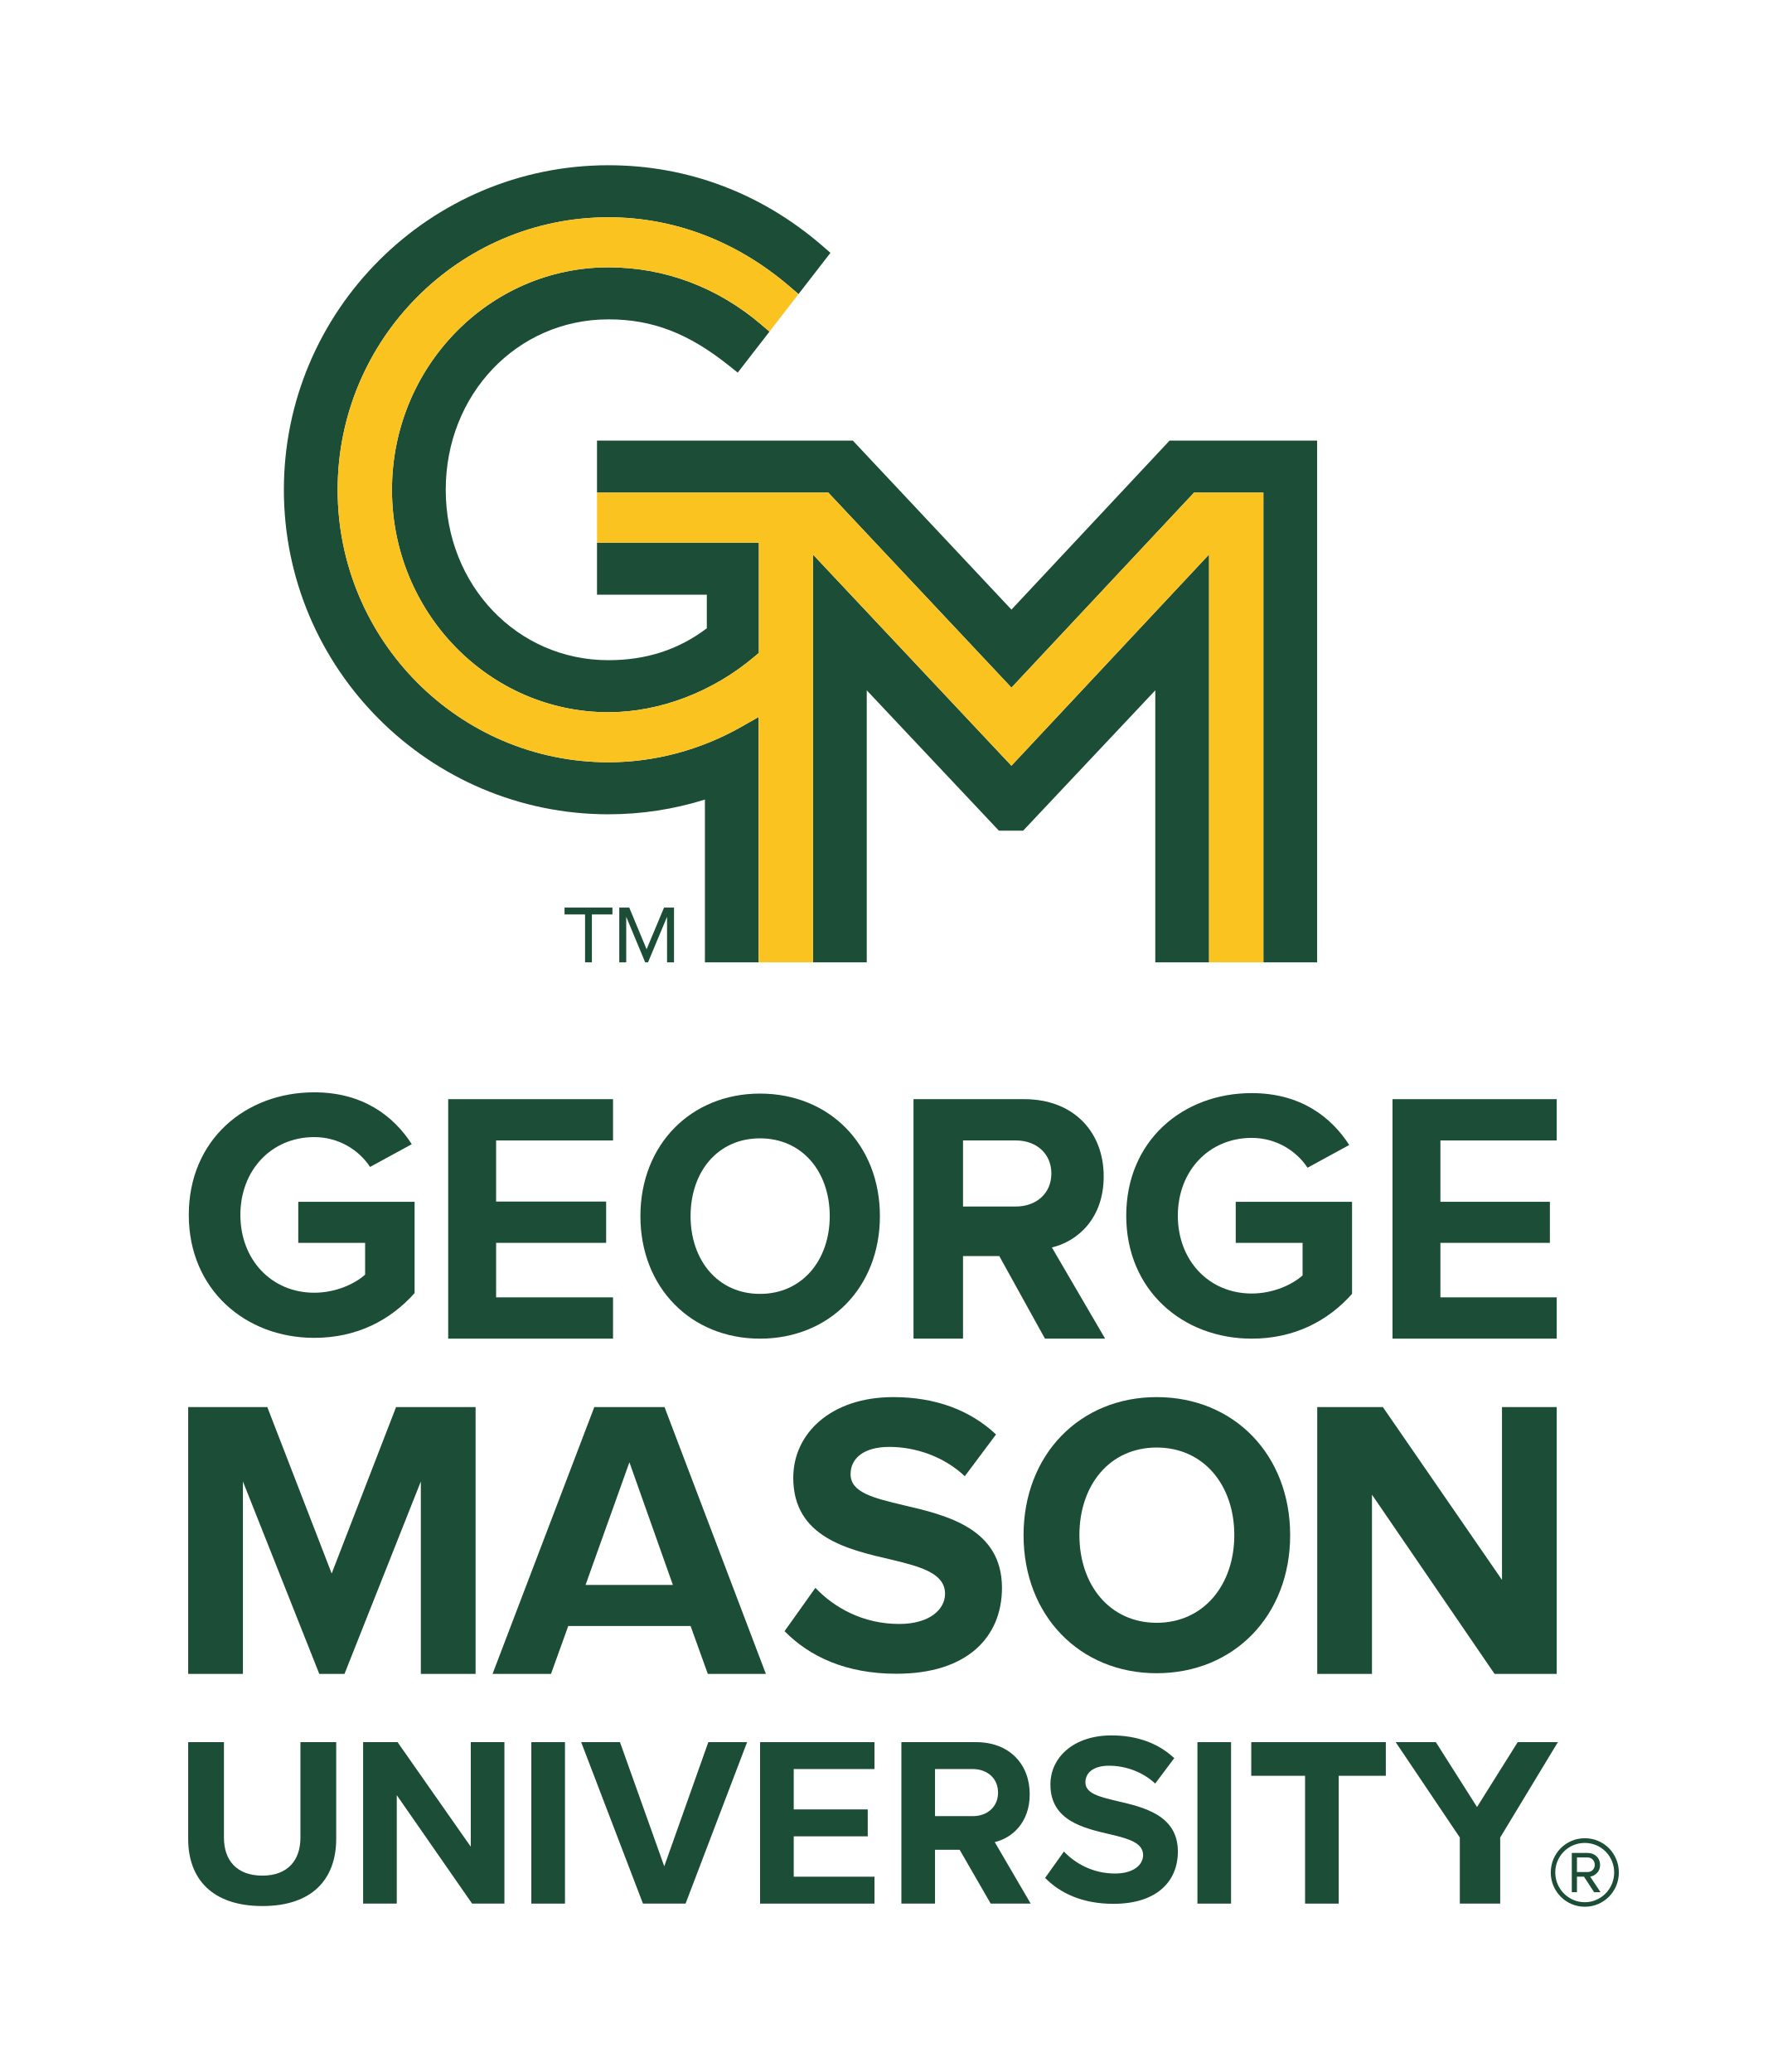
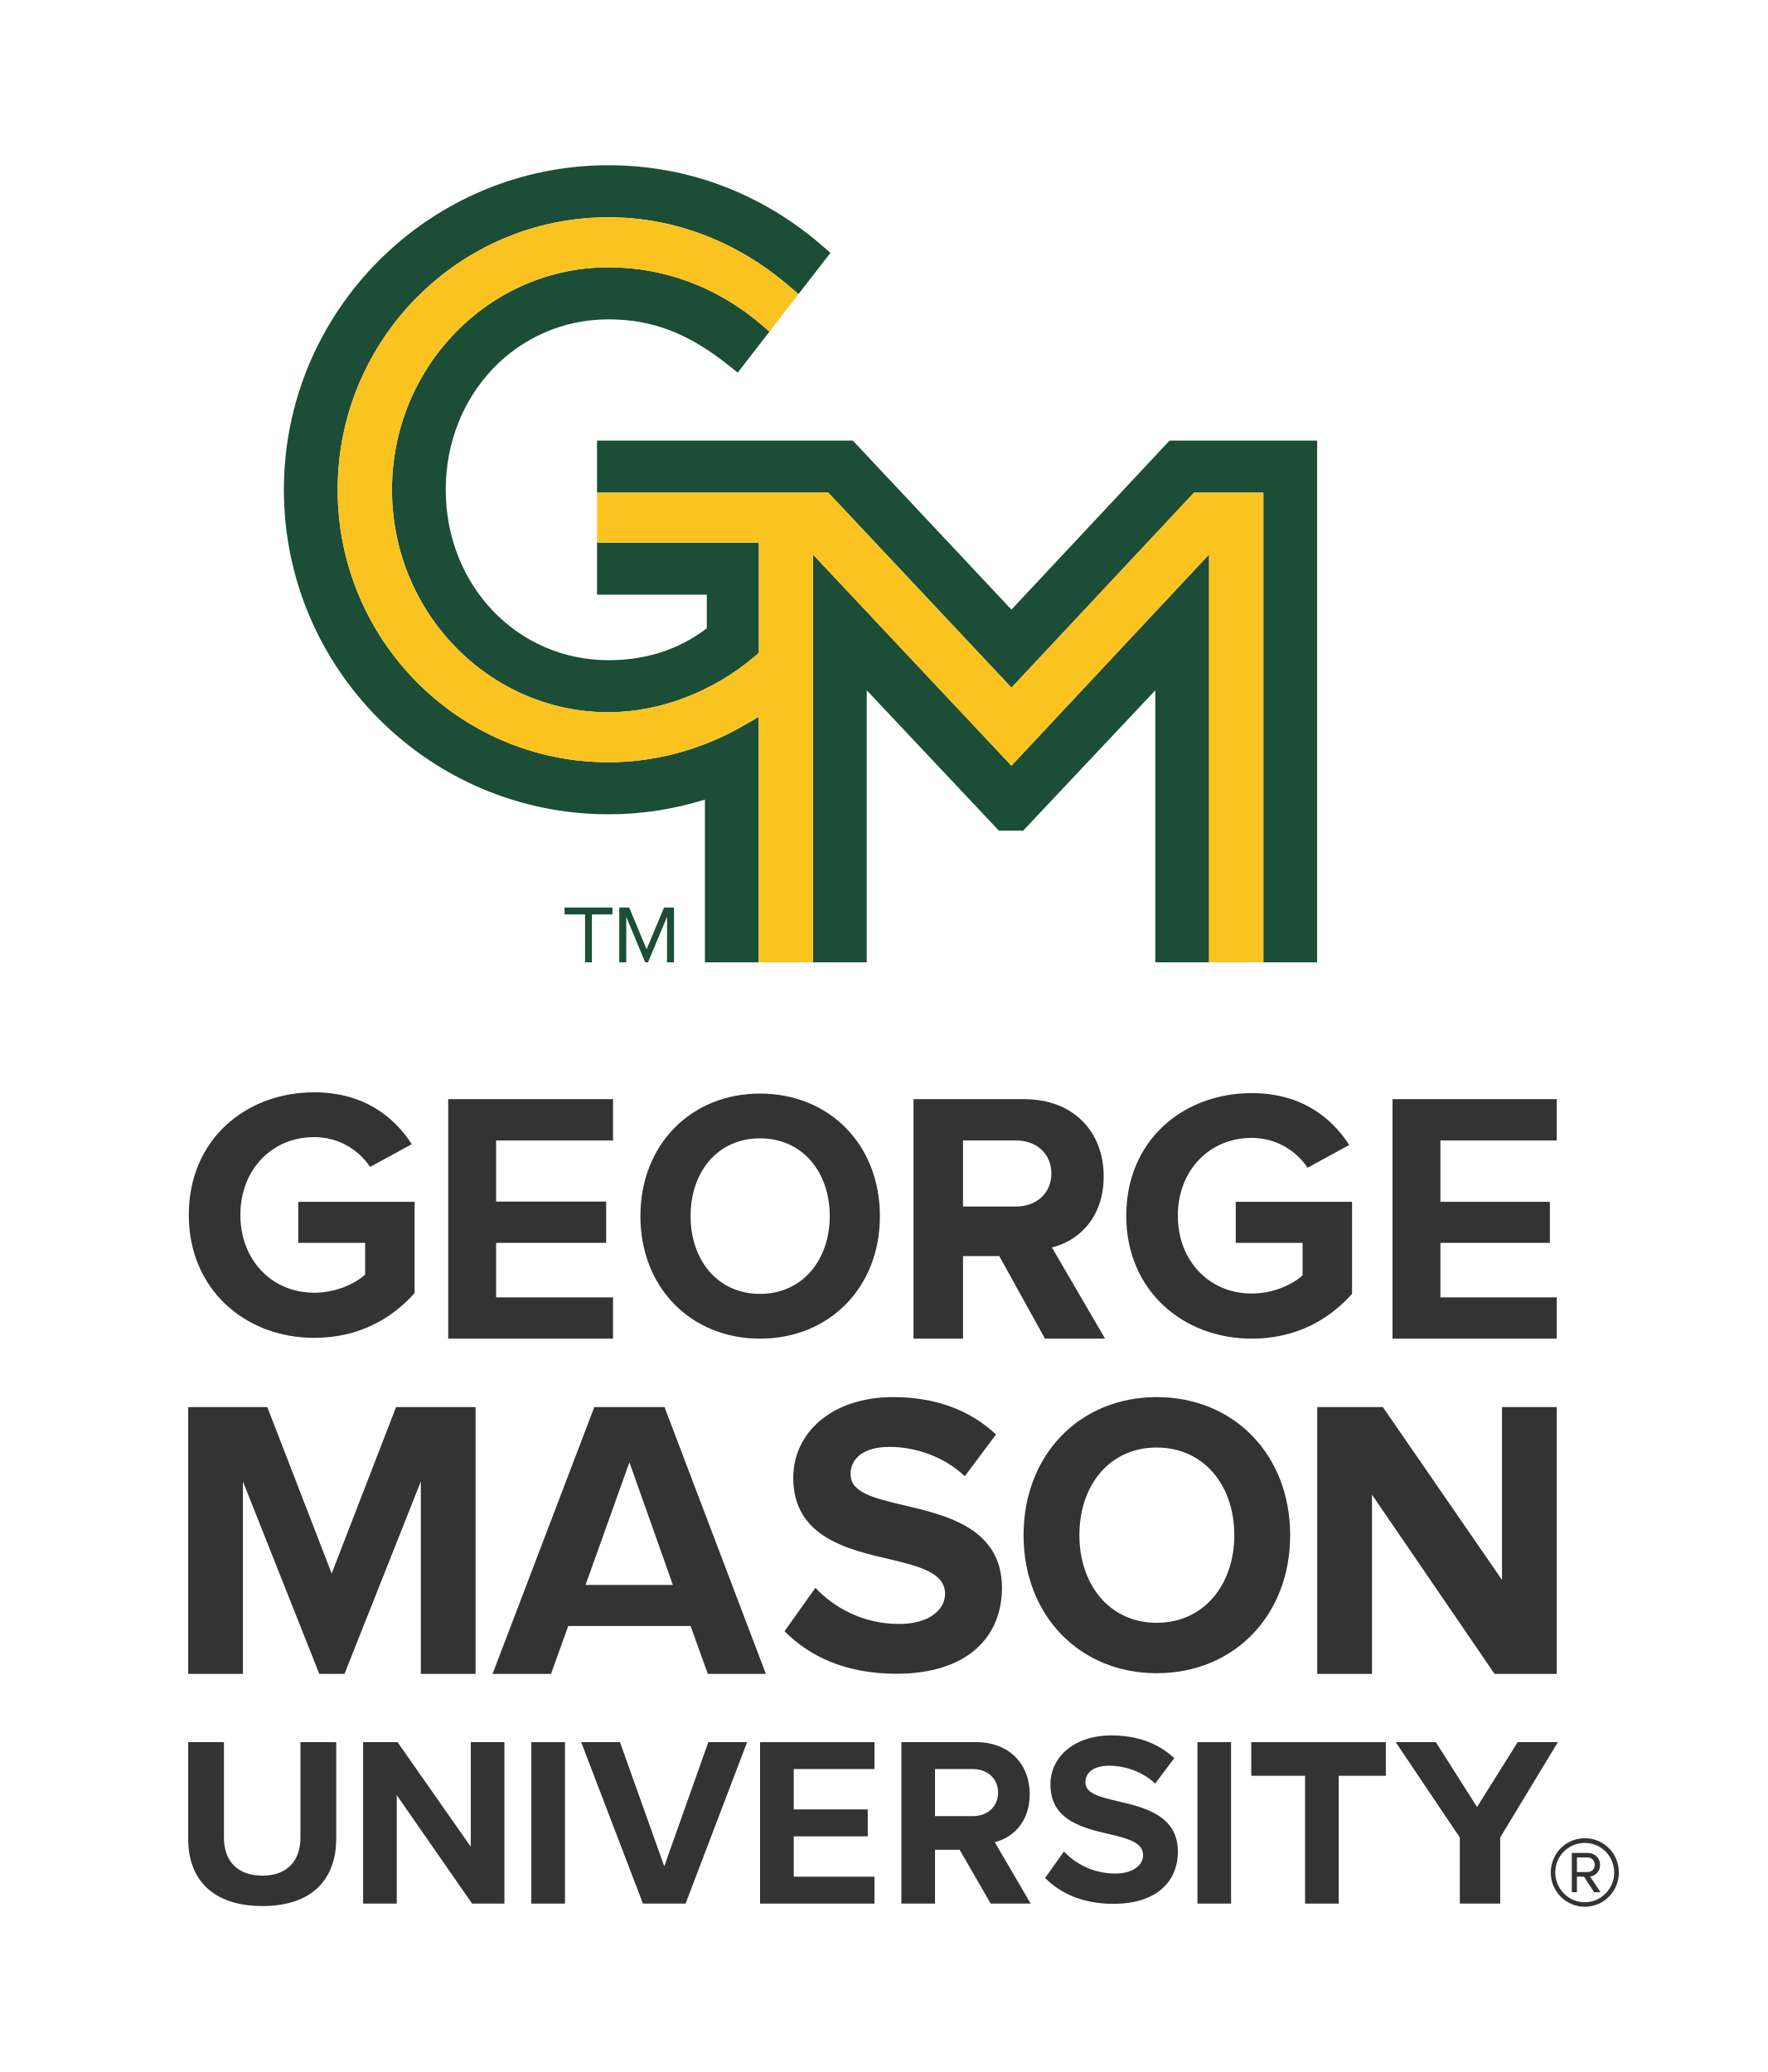
<svg xmlns="http://www.w3.org/2000/svg" viewBox="0 0 120 140.667" height="140.667" width="120" xml:space="preserve" id="svg2" version="1.1">
  <defs id="defs6" />
  <g transform="matrix(1.333333,0,0,-1.333333,0,140.6667)" id="g10">
    <g transform="scale(0.1)" id="g12">
      <path id="path14" style="fill:#1b4d37;fill-opacity:1;fill-rule:nonzero;stroke:none" d="M 413.922,772.633 V 565 h 27.359 v 138.508 l 67.285,-71.465 h 12.332 l 67.286,71.465 V 565 h 27.371 V 772.684 L 514.941,665.117 413.922,772.633" />
      <path id="path16" style="fill:#1b4d37;fill-opacity:1;fill-rule:nonzero;stroke:none" d="m 595.453,830.66 -80.508,-86.051 -80.746,86.051 h -130.25 v -26.496 h 117.766 l 93.242,-99.297 92.941,99.297 h 35.317 V 565 h 27.371 v 265.66 h -75.133" />
      <path id="path18" style="fill:#1b4d37;fill-opacity:1;fill-rule:nonzero;stroke:none" d="m 309.773,666.879 c -76.019,0 -137.871,62.238 -137.871,138.742 0,76.504 61.852,138.746 137.871,138.746 33.45,0 65.364,-12.199 92.297,-35.285 l 4.469,-3.828 16.262,21.012 -3.953,3.429 c -31.047,26.934 -68.766,41.168 -109.075,41.168 -91.113,0 -165.242,-74.125 -165.242,-165.242 0,-91.109 74.129,-165.234 165.242,-165.234 16.743,0 33.227,2.519 49.114,7.5 V 565 h 27.367 v 124.941 l -8.699,-4.949 c -20.84,-11.847 -44.278,-18.113 -67.782,-18.113" />
      <path id="path20" style="fill:#1b4d37;fill-opacity:1;fill-rule:nonzero;stroke:none" d="m 303.949,752.195 h 55.906 V 735.09 c -14.468,-10.922 -30.878,-16.238 -50.082,-16.238 -46.453,0 -82.839,38.117 -82.839,86.769 0,48.656 36.386,86.77 82.839,86.77 22.372,0 40.743,-7.063 61.438,-23.618 l 4.383,-3.507 16.164,20.886 -3.945,3.379 c -22.407,19.207 -49.391,29.356 -78.04,29.356 -60.765,0 -110.207,-50.813 -110.207,-113.266 0,-62.453 49.442,-113.266 110.207,-113.266 26.106,0 53.27,10.379 74.532,28.469 l 2.047,1.742 v 56.125 h -82.403 v -26.496" />
      <path id="path22" style="fill:#fbc320;fill-opacity:1;fill-rule:nonzero;stroke:none" d="m 607.898,804.164 -92.941,-99.297 -93.242,99.297 H 303.949 v -25.473 h 82.403 v -56.125 l -2.047,-1.742 c -21.262,-18.09 -48.426,-28.469 -74.532,-28.469 -60.765,0 -110.207,50.813 -110.207,113.266 0,62.453 49.442,113.266 110.207,113.266 28.649,0 55.633,-10.149 78.04,-29.356 l 3.945,-3.379 14.781,19.102 -4.469,3.828 c -26.933,23.086 -58.847,35.285 -92.297,35.285 -76.019,0 -137.871,-62.242 -137.871,-138.746 0,-76.504 61.852,-138.742 137.871,-138.742 23.504,0 46.942,6.266 67.782,18.113 l 8.699,4.949 V 565 h 27.668 V 772.633 L 514.941,665.117 615.555,772.684 V 565 h 27.66 v 239.164 h -35.317" />
      <path id="path24" style="fill:#1b4d37;fill-opacity:1;fill-rule:nonzero;stroke:none" d="m 287.418,589.398 h 10.449 v -24.386 h 3.485 v 24.386 h 10.453 v 3.485 h -24.387 v -3.485" />
      <path id="path26" style="fill:#1b4d37;fill-opacity:1;fill-rule:nonzero;stroke:none" d="m 329.199,571.656 -8.832,21.227 h -5.082 v -27.871 h 3.543 v 23.187 l 9.649,-23.187 h 1.449 l 9.687,23.187 v -23.187 h 3.543 v 27.871 h -5.078 l -8.879,-21.227" />
-       <path id="path28" style="fill:#1b4d37;fill-opacity:1;fill-rule:nonzero;stroke:none" d="m 95.809,167.949 h 18.207 v -48.672 c 0,-11.425 6.449,-19.293 19.601,-19.293 12.899,0 19.344,7.868 19.344,19.293 v 48.672 h 18.211 v -49.16 c 0,-20.402 -12.016,-34.289 -37.555,-34.289 -25.797,0 -37.808,14.008 -37.808,34.164 v 49.285" />
-       <path id="path30" style="fill:#1b4d37;fill-opacity:1;fill-rule:nonzero;stroke:none" d="m 239.68,114.703 -37.274,53.246 H 184.871 V 85.738 H 202 v 55.219 l 38.355,-55.219 h 16.454 V 167.949 H 239.68 v -53.246" />
-       <path id="path32" style="fill:#1b4d37;fill-opacity:1;fill-rule:nonzero;stroke:none" d="m 270.512,85.738 h 17.125 V 167.949 H 270.512 V 85.738" />
-       <path id="path34" style="fill:#1b4d37;fill-opacity:1;fill-rule:nonzero;stroke:none" d="m 338.191,104.723 -22.55,63.226 h -19.75 l 31.453,-82.211 h 21.695 l 31.328,82.211 h -19.746 l -22.43,-63.226" />
-       <path id="path36" style="fill:#1b4d37;fill-opacity:1;fill-rule:nonzero;stroke:none" d="m 386.977,85.738 h 58.234 v 13.703 h -41.106 v 20.551 h 37.68 v 13.703 h -37.68 v 20.555 h 41.106 v 13.699 H 386.977 V 85.738" />
-       <path id="path38" style="fill:#1b4d37;fill-opacity:1;fill-rule:nonzero;stroke:none" d="m 495.242,130.27 h -19.203 v 23.98 h 19.203 c 7.348,0 12.891,-4.691 12.891,-11.988 0,-7.301 -5.543,-11.992 -12.891,-11.992 z m 29.008,11.179 c 0,15.285 -10.359,26.5 -27.305,26.5 H 458.914 V 85.738 h 17.125 v 27.407 h 12.543 l 15.805,-27.407 h 20.351 l -18.285,31.309 c 8.777,2.094 17.797,9.859 17.797,24.402" />
-       <path id="path40" style="fill:#1b4d37;fill-opacity:1;fill-rule:nonzero;stroke:none" d="m 568.953,137.898 c -9.461,2.239 -16.344,3.985 -16.344,9.582 0,4.981 4.176,8.465 12.043,8.465 7.989,0 16.84,-2.863 23.477,-9.086 l 9.711,12.942 c -8.113,7.594 -18.93,11.578 -31.957,11.578 -19.297,0 -31.094,-11.203 -31.094,-25.016 0,-18.547 17.203,-22.281 30.602,-25.39 9.464,-2.239 16.593,-4.36 16.593,-10.578 0,-4.731 -4.671,-9.336 -14.257,-9.336 -11.309,0 -20.282,5.105 -26.055,11.199 l -9.59,-13.438 c 7.742,-7.84 19.051,-13.191 34.781,-13.191 22.125,0 32.817,11.449 32.817,26.629 0,18.422 -17.207,22.527 -30.727,25.64" />
-       <path id="path42" style="fill:#1b4d37;fill-opacity:1;fill-rule:nonzero;stroke:none" d="m 609.637,85.738 h 17.125 V 167.949 H 609.637 V 85.738" />
-       <path id="path44" style="fill:#1b4d37;fill-opacity:1;fill-rule:nonzero;stroke:none" d="m 637.039,150.824 h 27.402 V 85.738 h 17.129 v 65.086 h 23.981 v 17.125 h -68.512 v -17.125" />
-       <path id="path46" style="fill:#1b4d37;fill-opacity:1;fill-rule:nonzero;stroke:none" d="m 772.691,167.949 -20.707,-33.031 -20.957,33.031 H 710.574 L 743.23,119.391 V 85.738 h 20.551 v 33.653 l 29.364,48.558 h -20.454" />
-       <path id="path48" style="fill:#1b4d37;fill-opacity:1;fill-rule:nonzero;stroke:none" d="m 151.855,422.176 h 34.04 v -16.168 c -5.219,-4.707 -14.934,-9.227 -25.911,-9.227 -21.765,0 -37.601,16.824 -37.601,39.617 0,22.797 15.836,39.625 37.601,39.625 12.594,0 22.852,-6.695 28.426,-15.195 l 21.235,11.578 c -9.18,14.289 -24.832,26.414 -49.661,26.414 -35.082,0 -63.867,-24.246 -63.867,-62.422 0,-37.988 28.785,-62.593 63.867,-62.593 21.774,0 38.864,9.043 51.098,22.797 v 46.476 h -59.227 v -20.902" />
-       <path id="path50" style="fill:#1b4d37;fill-opacity:1;fill-rule:nonzero;stroke:none" d="m 386.926,396.188 c -21.52,0 -35.34,17.179 -35.34,39.597 0,22.606 13.82,39.606 35.34,39.606 21.515,0 35.512,-17 35.512,-39.606 0,-22.418 -13.997,-39.597 -35.512,-39.597 z m 61.051,39.597 c 0,36.352 -25.715,62.391 -61.051,62.391 -35.164,0 -60.879,-26.039 -60.879,-62.391 0,-36.344 25.715,-62.383 60.879,-62.383 35.336,0 61.051,26.039 61.051,62.383" />
-       <path id="path52" style="fill:#1b4d37;fill-opacity:1;fill-rule:nonzero;stroke:none" d="m 228.191,373.402 h 83.918 v 21.024 h -59.531 v 27.75 h 56.024 v 21.023 h -56.024 v 31.114 h 59.531 v 21.023 H 228.191 V 373.402" />
-       <path id="path54" style="fill:#1b4d37;fill-opacity:1;fill-rule:nonzero;stroke:none" d="m 517.211,440.676 h -26.914 v 33.637 h 26.914 c 10.297,0 18.062,-6.583 18.062,-16.821 0,-10.234 -7.765,-16.816 -18.062,-16.816 z m 44.703,15.355 c 0,22.668 -15.355,39.305 -40.465,39.305 H 465.09 V 373.402 h 25.207 v 42.047 h 18.461 l 23.254,-42.047 h 30.625 l -27.094,46.434 c 13.004,3.105 26.371,14.621 26.371,36.195" />
-       <path id="path56" style="fill:#1b4d37;fill-opacity:1;fill-rule:nonzero;stroke:none" d="m 629.137,422.176 h 34.035 v -16.571 c -5.219,-4.707 -14.934,-9.226 -25.91,-9.226 -21.766,0 -37.602,16.82 -37.602,39.617 0,22.797 15.836,39.621 37.602,39.621 12.597,0 22.851,-6.691 28.429,-15.191 l 21.231,11.578 c -9.18,14.293 -24.828,26.414 -49.66,26.414 -35.082,0 -63.867,-24.246 -63.867,-62.422 0,-37.988 28.785,-62.594 63.867,-62.594 21.773,0 38.863,9.043 51.097,22.797 v 46.879 h -59.222 v -20.902" />
-       <path id="path58" style="fill:#1b4d37;fill-opacity:1;fill-rule:nonzero;stroke:none" d="m 708.953,373.402 h 83.613 v 21.024 H 733.34 v 27.75 h 55.742 v 20.902 H 733.34 v 31.235 h 59.226 v 21.023 H 708.953 V 373.402" />
-       <path id="path60" style="fill:#1b4d37;fill-opacity:1;fill-rule:nonzero;stroke:none" d="m 802.855,109.23 v -7.406 h 5.477 c 2.043,0 3.598,1.567 3.598,3.621 0,2.223 -1.555,3.785 -3.598,3.785 z m 8.75,-17.687 -5.152,7.898 h -3.598 V 91.543 h -2.617 v 19.992 h 8.094 c 3.434,0 6.297,-2.387 6.297,-6.09 0,-4.441 -3.926,-5.922 -5.07,-5.922 l 5.312,-7.98 z m -19.785,10.035 c 0,-8.309 6.703,-15.14 15.043,-15.14 8.254,0 14.957,6.832 14.957,15.14 0,8.399 -6.703,15.059 -14.957,15.059 -8.34,0 -15.043,-6.66 -15.043,-15.059 z m -2.289,0 c 0,9.711 7.766,17.449 17.332,17.449 9.645,0 17.328,-7.738 17.328,-17.449 0,-9.625 -7.683,-17.441 -17.328,-17.441 -9.566,0 -17.332,7.816 -17.332,17.441" />
-       <path id="path62" style="fill:#1b4d37;fill-opacity:1;fill-rule:nonzero;stroke:none" d="m 175.383,202.695 38.875,97.989 v -97.989 h 27.871 v 135.868 h -40.477 l -32.785,-84.739 -32.781,84.739 H 95.809 V 202.695 H 123.68 v 97.989 l 38.879,-97.989 h 12.824" />
-       <path id="path64" style="fill:#1b4d37;fill-opacity:1;fill-rule:nonzero;stroke:none" d="m 320.449,310.453 22.137,-62.469 h -44.477 z m -31.144,-83.371 h 62.289 l 8.777,-24.387 H 389.93 L 338.32,338.563 H 302.578 L 250.77,202.695 h 29.753 l 8.782,24.387" />
-       <path id="path66" style="fill:#1b4d37;fill-opacity:1;fill-rule:nonzero;stroke:none" d="m 588.887,228.719 c -23.953,0 -39.336,19.355 -39.336,44.617 0,25.469 15.383,44.625 39.336,44.625 23.949,0 39.527,-19.156 39.527,-44.625 0,-25.262 -15.578,-44.617 -39.527,-44.617 z m 67.957,44.617 c 0,40.957 -28.625,70.297 -67.957,70.297 -39.145,0 -67.766,-29.34 -67.766,-70.297 0,-40.949 28.621,-70.289 67.766,-70.289 39.332,0 67.957,29.34 67.957,70.289" />
-       <path id="path68" style="fill:#1b4d37;fill-opacity:1;fill-rule:nonzero;stroke:none" d="m 764.695,250.566 -60.652,87.997 h -33.41 V 202.695 h 27.871 v 91.258 l 62.414,-91.258 h 31.648 v 135.868 h -27.871 v -87.997" />
-       <path id="path70" style="fill:#1b4d37;fill-opacity:1;fill-rule:nonzero;stroke:none" d="m 459.813,288.641 c -15.497,3.675 -26.766,6.543 -26.766,15.738 0,8.176 6.844,13.902 19.723,13.902 13.078,0 27.566,-4.699 38.433,-14.922 l 15.899,21.258 c -13.282,12.473 -30.993,19.016 -52.325,19.016 -31.589,0 -50.91,-18.403 -50.91,-41.094 0,-30.461 28.172,-36.594 50.11,-41.703 15.496,-3.68 27.168,-7.156 27.168,-17.375 0,-7.77 -7.649,-15.336 -23.348,-15.336 -18.512,0 -33.203,8.383 -42.66,18.398 l -15.699,-22.078 c 12.679,-12.879 31.195,-21.668 56.953,-21.668 36.222,0 53.73,18.809 53.73,43.746 0,30.258 -28.172,37.004 -50.308,42.118" />
+       <path id="path28" style="fill:#333333;fill-opacity:1;fill-rule:nonzero;stroke:none" d="m 95.809,167.949 h 18.207 v -48.672 c 0,-11.425 6.449,-19.293 19.601,-19.293 12.899,0 19.344,7.868 19.344,19.293 v 48.672 h 18.211 v -49.16 c 0,-20.402 -12.016,-34.289 -37.555,-34.289 -25.797,0 -37.808,14.008 -37.808,34.164 v 49.285" />
+       <path id="path30" style="fill:#333333;fill-opacity:1;fill-rule:nonzero;stroke:none" d="m 239.68,114.703 -37.274,53.246 H 184.871 V 85.738 H 202 v 55.219 l 38.355,-55.219 h 16.454 V 167.949 H 239.68 v -53.246" />
+       <path id="path32" style="fill:#333333;fill-opacity:1;fill-rule:nonzero;stroke:none" d="m 270.512,85.738 h 17.125 V 167.949 H 270.512 V 85.738" />
+       <path id="path34" style="fill:#333333;fill-opacity:1;fill-rule:nonzero;stroke:none" d="m 338.191,104.723 -22.55,63.226 h -19.75 l 31.453,-82.211 h 21.695 l 31.328,82.211 h -19.746 l -22.43,-63.226" />
+       <path id="path36" style="fill:#333333;fill-opacity:1;fill-rule:nonzero;stroke:none" d="m 386.977,85.738 h 58.234 v 13.703 h -41.106 v 20.551 h 37.68 v 13.703 h -37.68 v 20.555 h 41.106 v 13.699 H 386.977 V 85.738" />
+       <path id="path38" style="fill:#333333;fill-opacity:1;fill-rule:nonzero;stroke:none" d="m 495.242,130.27 h -19.203 v 23.98 h 19.203 c 7.348,0 12.891,-4.691 12.891,-11.988 0,-7.301 -5.543,-11.992 -12.891,-11.992 z m 29.008,11.179 c 0,15.285 -10.359,26.5 -27.305,26.5 H 458.914 V 85.738 h 17.125 v 27.407 h 12.543 l 15.805,-27.407 h 20.351 l -18.285,31.309 c 8.777,2.094 17.797,9.859 17.797,24.402" />
+       <path id="path40" style="fill:#333333;fill-opacity:1;fill-rule:nonzero;stroke:none" d="m 568.953,137.898 c -9.461,2.239 -16.344,3.985 -16.344,9.582 0,4.981 4.176,8.465 12.043,8.465 7.989,0 16.84,-2.863 23.477,-9.086 l 9.711,12.942 c -8.113,7.594 -18.93,11.578 -31.957,11.578 -19.297,0 -31.094,-11.203 -31.094,-25.016 0,-18.547 17.203,-22.281 30.602,-25.39 9.464,-2.239 16.593,-4.36 16.593,-10.578 0,-4.731 -4.671,-9.336 -14.257,-9.336 -11.309,0 -20.282,5.105 -26.055,11.199 l -9.59,-13.438 c 7.742,-7.84 19.051,-13.191 34.781,-13.191 22.125,0 32.817,11.449 32.817,26.629 0,18.422 -17.207,22.527 -30.727,25.64" />
+       <path id="path42" style="fill:#333333;fill-opacity:1;fill-rule:nonzero;stroke:none" d="m 609.637,85.738 h 17.125 V 167.949 H 609.637 V 85.738" />
+       <path id="path44" style="fill:#333333;fill-opacity:1;fill-rule:nonzero;stroke:none" d="m 637.039,150.824 h 27.402 V 85.738 h 17.129 v 65.086 h 23.981 v 17.125 h -68.512 v -17.125" />
+       <path id="path46" style="fill:#333333;fill-opacity:1;fill-rule:nonzero;stroke:none" d="m 772.691,167.949 -20.707,-33.031 -20.957,33.031 H 710.574 L 743.23,119.391 V 85.738 h 20.551 v 33.653 l 29.364,48.558 h -20.454" />
+       <path id="path48" style="fill:#333333;fill-opacity:1;fill-rule:nonzero;stroke:none" d="m 151.855,422.176 h 34.04 v -16.168 c -5.219,-4.707 -14.934,-9.227 -25.911,-9.227 -21.765,0 -37.601,16.824 -37.601,39.617 0,22.797 15.836,39.625 37.601,39.625 12.594,0 22.852,-6.695 28.426,-15.195 l 21.235,11.578 c -9.18,14.289 -24.832,26.414 -49.661,26.414 -35.082,0 -63.867,-24.246 -63.867,-62.422 0,-37.988 28.785,-62.593 63.867,-62.593 21.774,0 38.864,9.043 51.098,22.797 v 46.476 h -59.227 v -20.902" />
+       <path id="path50" style="fill:#333333;fill-opacity:1;fill-rule:nonzero;stroke:none" d="m 386.926,396.188 c -21.52,0 -35.34,17.179 -35.34,39.597 0,22.606 13.82,39.606 35.34,39.606 21.515,0 35.512,-17 35.512,-39.606 0,-22.418 -13.997,-39.597 -35.512,-39.597 z m 61.051,39.597 c 0,36.352 -25.715,62.391 -61.051,62.391 -35.164,0 -60.879,-26.039 -60.879,-62.391 0,-36.344 25.715,-62.383 60.879,-62.383 35.336,0 61.051,26.039 61.051,62.383" />
+       <path id="path52" style="fill:#333333;fill-opacity:1;fill-rule:nonzero;stroke:none" d="m 228.191,373.402 h 83.918 v 21.024 h -59.531 v 27.75 h 56.024 v 21.023 h -56.024 v 31.114 h 59.531 v 21.023 H 228.191 V 373.402" />
+       <path id="path54" style="fill:#333333;fill-opacity:1;fill-rule:nonzero;stroke:none" d="m 517.211,440.676 h -26.914 v 33.637 h 26.914 c 10.297,0 18.062,-6.583 18.062,-16.821 0,-10.234 -7.765,-16.816 -18.062,-16.816 z m 44.703,15.355 c 0,22.668 -15.355,39.305 -40.465,39.305 H 465.09 V 373.402 h 25.207 v 42.047 h 18.461 l 23.254,-42.047 h 30.625 l -27.094,46.434 c 13.004,3.105 26.371,14.621 26.371,36.195" />
+       <path id="path56" style="fill:#333333;fill-opacity:1;fill-rule:nonzero;stroke:none" d="m 629.137,422.176 h 34.035 v -16.571 c -5.219,-4.707 -14.934,-9.226 -25.91,-9.226 -21.766,0 -37.602,16.82 -37.602,39.617 0,22.797 15.836,39.621 37.602,39.621 12.597,0 22.851,-6.691 28.429,-15.191 l 21.231,11.578 c -9.18,14.293 -24.828,26.414 -49.66,26.414 -35.082,0 -63.867,-24.246 -63.867,-62.422 0,-37.988 28.785,-62.594 63.867,-62.594 21.773,0 38.863,9.043 51.097,22.797 v 46.879 h -59.222 v -20.902" />
+       <path id="path58" style="fill:#333333;fill-opacity:1;fill-rule:nonzero;stroke:none" d="m 708.953,373.402 h 83.613 v 21.024 H 733.34 v 27.75 h 55.742 v 20.902 H 733.34 v 31.235 h 59.226 v 21.023 H 708.953 V 373.402" />
+       <path id="path60" style="fill:#333333;fill-opacity:1;fill-rule:nonzero;stroke:none" d="m 802.855,109.23 v -7.406 h 5.477 c 2.043,0 3.598,1.567 3.598,3.621 0,2.223 -1.555,3.785 -3.598,3.785 z m 8.75,-17.687 -5.152,7.898 h -3.598 V 91.543 h -2.617 v 19.992 h 8.094 c 3.434,0 6.297,-2.387 6.297,-6.09 0,-4.441 -3.926,-5.922 -5.07,-5.922 l 5.312,-7.98 z m -19.785,10.035 c 0,-8.309 6.703,-15.14 15.043,-15.14 8.254,0 14.957,6.832 14.957,15.14 0,8.399 -6.703,15.059 -14.957,15.059 -8.34,0 -15.043,-6.66 -15.043,-15.059 z m -2.289,0 c 0,9.711 7.766,17.449 17.332,17.449 9.645,0 17.328,-7.738 17.328,-17.449 0,-9.625 -7.683,-17.441 -17.328,-17.441 -9.566,0 -17.332,7.816 -17.332,17.441" />
+       <path id="path62" style="fill:#333333;fill-opacity:1;fill-rule:nonzero;stroke:none" d="m 175.383,202.695 38.875,97.989 v -97.989 h 27.871 v 135.868 h -40.477 l -32.785,-84.739 -32.781,84.739 H 95.809 V 202.695 H 123.68 v 97.989 l 38.879,-97.989 h 12.824" />
+       <path id="path64" style="fill:#333333;fill-opacity:1;fill-rule:nonzero;stroke:none" d="m 320.449,310.453 22.137,-62.469 h -44.477 z m -31.144,-83.371 h 62.289 l 8.777,-24.387 H 389.93 L 338.32,338.563 H 302.578 L 250.77,202.695 h 29.753 l 8.782,24.387" />
+       <path id="path66" style="fill:#333333;fill-opacity:1;fill-rule:nonzero;stroke:none" d="m 588.887,228.719 c -23.953,0 -39.336,19.355 -39.336,44.617 0,25.469 15.383,44.625 39.336,44.625 23.949,0 39.527,-19.156 39.527,-44.625 0,-25.262 -15.578,-44.617 -39.527,-44.617 z m 67.957,44.617 c 0,40.957 -28.625,70.297 -67.957,70.297 -39.145,0 -67.766,-29.34 -67.766,-70.297 0,-40.949 28.621,-70.289 67.766,-70.289 39.332,0 67.957,29.34 67.957,70.289" />
+       <path id="path68" style="fill:#333333;fill-opacity:1;fill-rule:nonzero;stroke:none" d="m 764.695,250.566 -60.652,87.997 h -33.41 V 202.695 h 27.871 v 91.258 l 62.414,-91.258 h 31.648 v 135.868 h -27.871 v -87.997" />
+       <path id="path70" style="fill:#333333;fill-opacity:1;fill-rule:nonzero;stroke:none" d="m 459.813,288.641 c -15.497,3.675 -26.766,6.543 -26.766,15.738 0,8.176 6.844,13.902 19.723,13.902 13.078,0 27.566,-4.699 38.433,-14.922 l 15.899,21.258 c -13.282,12.473 -30.993,19.016 -52.325,19.016 -31.589,0 -50.91,-18.403 -50.91,-41.094 0,-30.461 28.172,-36.594 50.11,-41.703 15.496,-3.68 27.168,-7.156 27.168,-17.375 0,-7.77 -7.649,-15.336 -23.348,-15.336 -18.512,0 -33.203,8.383 -42.66,18.398 l -15.699,-22.078 c 12.679,-12.879 31.195,-21.668 56.953,-21.668 36.222,0 53.73,18.809 53.73,43.746 0,30.258 -28.172,37.004 -50.308,42.118" />
    </g>
  </g>
</svg>
